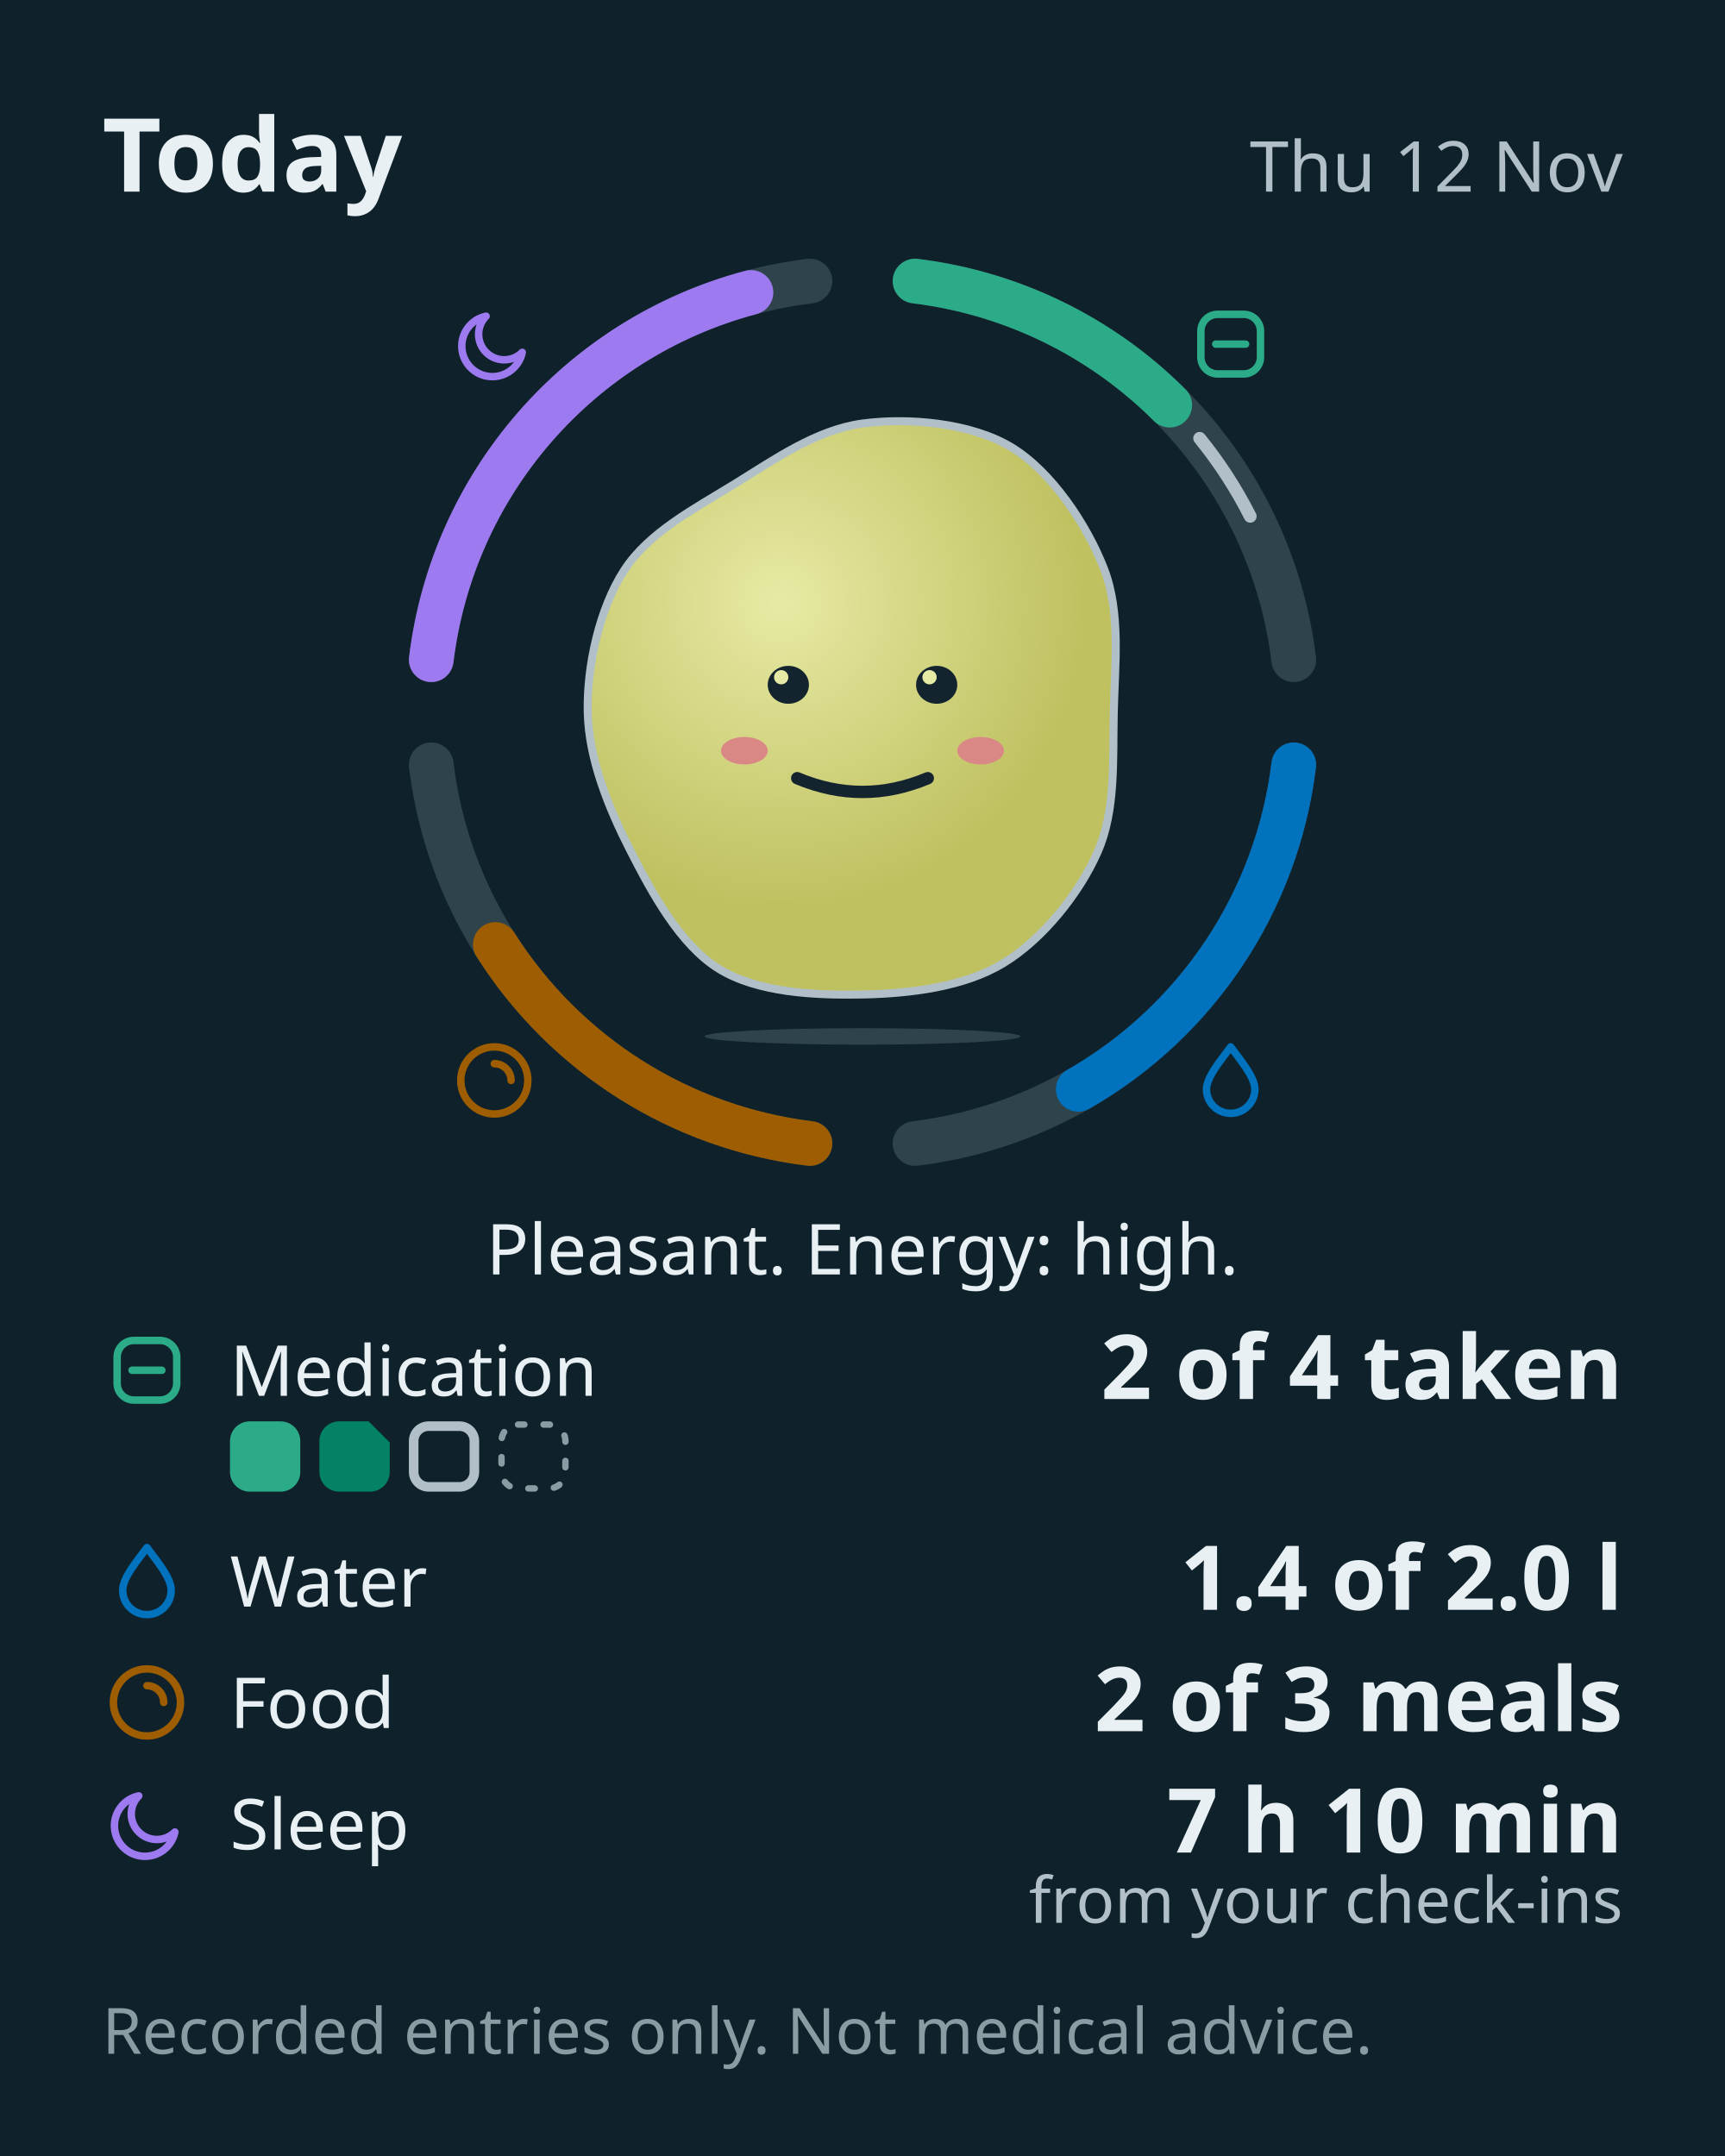
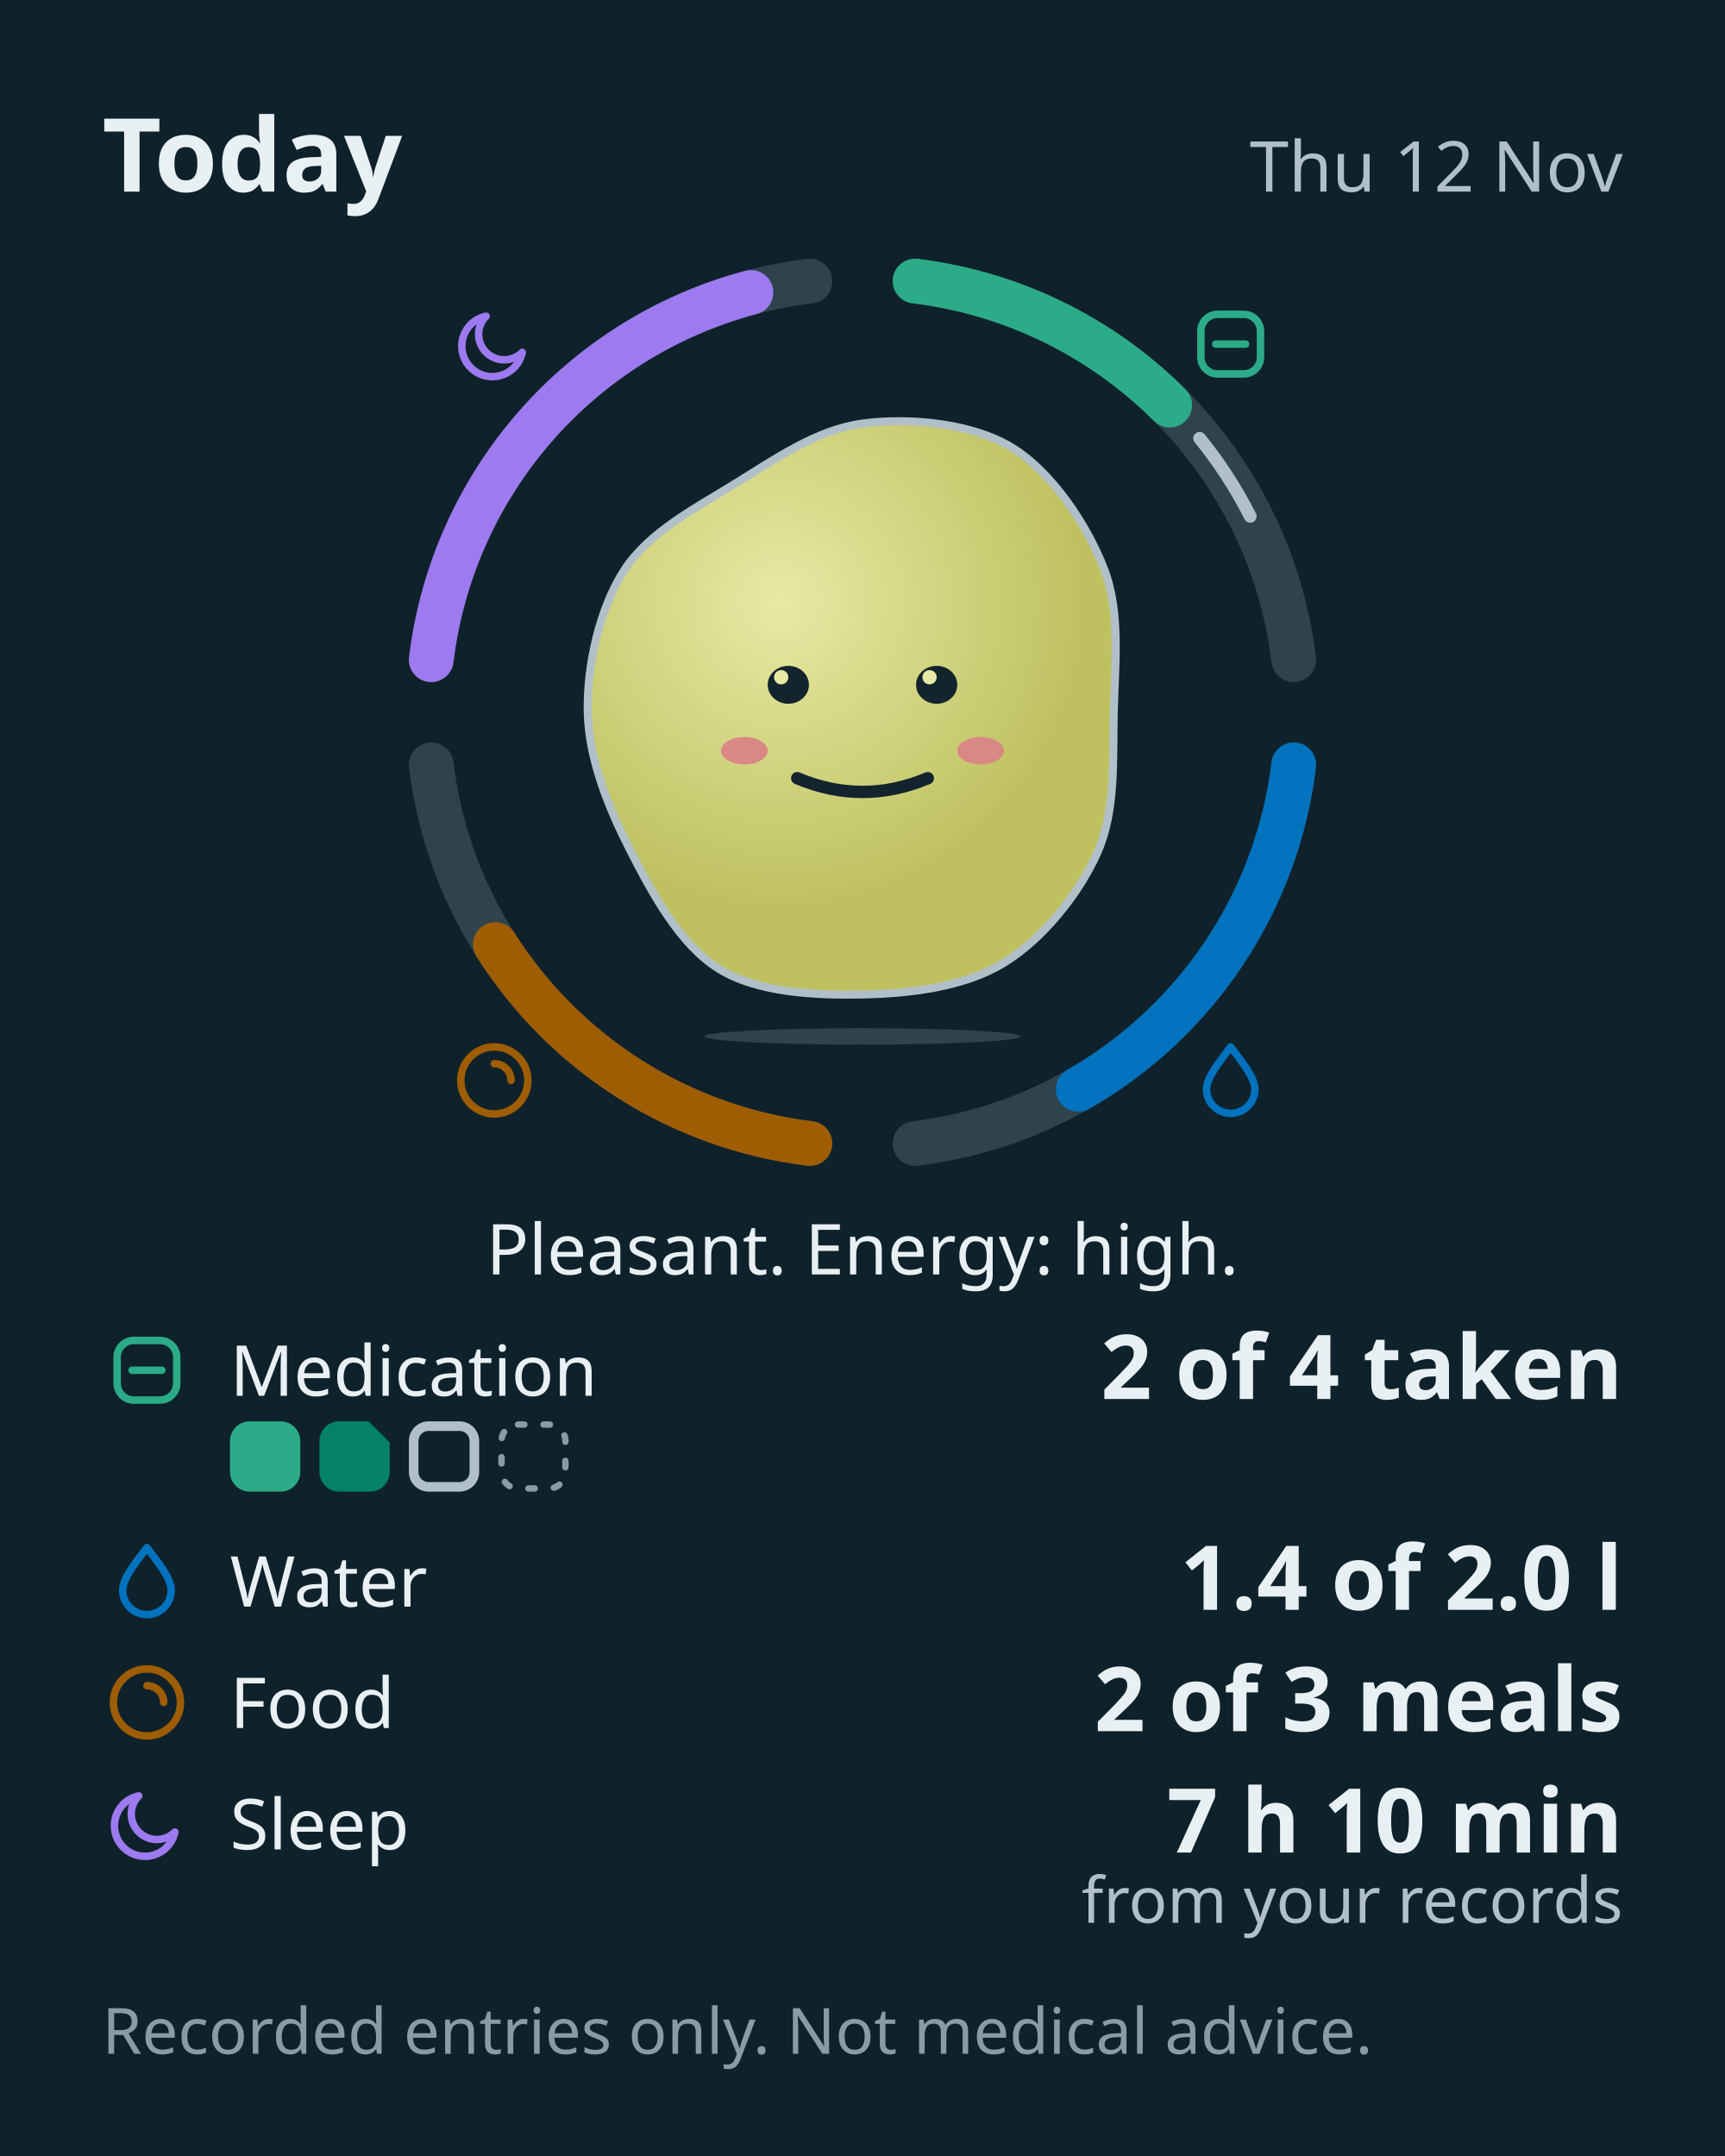
<svg xmlns="http://www.w3.org/2000/svg" width="1080" height="1350" viewBox="0 0 1080 1350">
  <defs>
    <radialGradient id="g1" gradientUnits="userSpaceOnUse" cx="488.4" cy="377.2" r="189.2">
      <stop offset="0" stop-color="#e7eaa4" />
      <stop offset="1" stop-color="#bfc161" />
    </radialGradient>
  </defs>
  <rect width="1080" height="1350" fill="#0f222b" />
  <text x="64" y="120" font-family="Geologica" font-weight="600" font-size="64" fill="#e8f0f4">Today</text>
  <text x="1016" y="120" font-family="IBM Plex Sans" font-weight="500" font-size="44" fill="#b1c0c8" text-anchor="end">Thu 12 Nov</text>
  <g>
    <path d="M572.91 176 A272 272 0 0 1 810 413.09" fill="none" stroke="#2f434d" stroke-width="28" stroke-linecap="round" stroke-linejoin="round" />
    <path d="M572.91 176 A272 272 0 0 1 732.33 253.67" fill="none" stroke="#2cab88" stroke-width="28" stroke-linecap="round" stroke-linejoin="round" />
    <path d="M751.08 274.45 A272 272 0 0 1 782.75 323.29" fill="none" stroke="#b1c0c8" stroke-width="8" stroke-linecap="round" stroke-linejoin="round" />
  </g>
  <g>
    <path d="M810 478.91 A272 272 0 0 1 572.91 716" fill="none" stroke="#2f434d" stroke-width="28" stroke-linecap="round" stroke-linejoin="round" />
    <path d="M810 478.91 A272 272 0 0 1 675.1 682.08" fill="none" stroke="#0072be" stroke-width="28" stroke-linecap="round" stroke-linejoin="round" />
  </g>
  <g>
    <path d="M507.09 716 A272 272 0 0 1 270 478.91" fill="none" stroke="#2f434d" stroke-width="28" stroke-linecap="round" stroke-linejoin="round" />
    <path d="M507.09 716 A272 272 0 0 1 310.13 591.41" fill="none" stroke="#9e5d00" stroke-width="28" stroke-linecap="round" stroke-linejoin="round" />
  </g>
  <g>
    <path d="M270 413.09 A272 272 0 0 1 507.09 176" fill="none" stroke="#2f434d" stroke-width="28" stroke-linecap="round" stroke-linejoin="round" />
    <path d="M270 413.09 A272 272 0 0 1 470.16 183.12" fill="none" stroke="#9d7aef" stroke-width="28" stroke-linecap="round" stroke-linejoin="round" />
  </g>
  <g>
    <rect x="751.85" y="196.82" width="37.33" height="37.33" rx="10.5" fill="none" stroke="#2cab88" stroke-width="4.67" stroke-linecap="round" stroke-linejoin="round" />
    <line x1="761.18" y1="215.48" x2="779.85" y2="215.48" stroke="#2cab88" stroke-width="4.67" stroke-linecap="round" stroke-linejoin="round" />
  </g>
  <g>
    <path d="M770.52 655.52 C764.45 663.92 755.35 674.18 755.35 682.35 A15.17 15.17 0 0 0 785.68 682.35 C785.68 674.18 776.58 663.92 770.52 655.52 Z" fill="none" stroke="#0072be" stroke-width="4.67" stroke-linecap="round" stroke-linejoin="round" />
  </g>
  <g>
    <circle cx="309.48" cy="676.52" r="21" fill="none" stroke="#9e5d00" stroke-width="4.67" stroke-linecap="round" stroke-linejoin="round" />
    <path d="M309.48 666.02 A10.5 10.5 0 0 1 319.98 676.52" fill="none" stroke="#9e5d00" stroke-width="4.67" stroke-linecap="round" stroke-linejoin="round" />
  </g>
  <g>
    <path d="M326.98 220.62 A19.13 19.13 0 1 1 304.35 197.98 A15.4 15.4 0 0 0 326.98 220.62 Z" fill="none" stroke="#9d7aef" stroke-width="4.67" stroke-linecap="round" stroke-linejoin="round" />
  </g>
  <g>
    <ellipse cx="540" cy="648.96" rx="98.9" ry="5.16" fill="#2f434d" />
    <path d="M697.32 446 C696.65 475.58 698.74 507.34 687.2 533.54 C675.67 559.73 652.64 588.31 628.1 603.17 C603.57 618.04 569.69 622.14 540 622.72 C510.31 623.29 474.21 621.64 449.98 606.6 C425.74 591.56 408.25 559.24 394.58 532.48 C380.91 505.71 368.62 475.21 367.97 446 C367.32 416.79 375.37 381.03 390.69 357.21 C406.01 333.39 435 318.4 459.88 303.07 C484.77 287.73 511.13 269.04 540 265.19 C568.87 261.33 607.88 264.79 633.08 279.94 C658.28 295.09 680.49 328.41 691.2 356.09 C701.9 383.76 697.98 416.42 697.32 446 Z" fill="url(#g1)" stroke="#b1c0c8" stroke-width="5" stroke-linecap="round" stroke-linejoin="round" />
    <ellipse cx="466.04" cy="470.08" rx="14.62" ry="8.6" fill="#d98885" />
    <ellipse cx="613.96" cy="470.08" rx="14.62" ry="8.6" fill="#d98885" />
    <ellipse cx="493.56" cy="428.8" rx="12.9" ry="11.87" fill="#13242e" />
    <circle cx="489.09" cy="424.05" r="4.47" fill="#e7eaa4" />
    <ellipse cx="586.44" cy="428.8" rx="12.9" ry="11.87" fill="#13242e" />
    <circle cx="581.97" cy="424.05" r="4.47" fill="#e7eaa4" />
    <path d="M499.13 487.28 Q540 504.48 580.87 487.28" fill="none" stroke="#13242e" stroke-width="7.74" stroke-linecap="round" stroke-linejoin="round" />
  </g>
  <text x="540" y="798" font-family="IBM Plex Sans" font-weight="500" font-size="44" fill="#e8f0f4" text-anchor="middle">Pleasant. Energy: high.</text>
  <g>
    <rect x="73.33" y="839.33" width="37.33" height="37.33" rx="10.5" fill="none" stroke="#2cab88" stroke-width="4.67" stroke-linecap="round" stroke-linejoin="round" />
    <line x1="82.67" y1="858" x2="101.33" y2="858" stroke="#2cab88" stroke-width="4.67" stroke-linecap="round" stroke-linejoin="round" />
  </g>
  <text x="144" y="874" font-family="IBM Plex Sans" font-weight="500" font-size="44" fill="#e8f0f4">Medication</text>
  <text x="1016" y="876" font-family="IBM Plex Sans" font-weight="600" font-size="56" fill="#e8f0f4" text-anchor="end">2 of 4 taken</text>
  <g>
    <rect x="144" y="890" width="44" height="44" rx="12.32" fill="#2cab88" />
  </g>
  <g>
    <path d="M212.32 890 L230.8 890 L244 903.2 L244 921.68 A12.32 12.32 0 0 1 231.68 934 L212.32 934 A12.32 12.32 0 0 1 200 921.68 L200 902.32 A12.32 12.32 0 0 1 212.32 890 Z" fill="#038265" />
  </g>
  <g>
    <rect x="259" y="893" width="38" height="38" rx="9.32" fill="none" stroke="#b1c0c8" stroke-width="6" />
  </g>
  <g>
    <rect x="314" y="892" width="40" height="40" rx="10.32" fill="none" stroke="#8b9ba3" stroke-width="4" stroke-linecap="round" stroke-linejoin="round" stroke-dasharray="4 12" />
  </g>
  <g>
    <path d="M92 969 C85.93 977.4 76.83 987.67 76.83 995.83 A15.17 15.17 0 0 0 107.17 995.83 C107.17 987.67 98.07 977.4 92 969 Z" fill="none" stroke="#0072be" stroke-width="4.67" stroke-linecap="round" stroke-linejoin="round" />
  </g>
  <text x="144" y="1006" font-family="IBM Plex Sans" font-weight="500" font-size="44" fill="#e8f0f4">Water</text>
  <text x="1016" y="1008" font-family="IBM Plex Sans" font-weight="600" font-size="56" fill="#e8f0f4" text-anchor="end">1.4 of 2.0 l</text>
  <g>
    <circle cx="92" cy="1066" r="21" fill="none" stroke="#9e5d00" stroke-width="4.67" stroke-linecap="round" stroke-linejoin="round" />
    <path d="M92 1055.5 A10.5 10.5 0 0 1 102.5 1066" fill="none" stroke="#9e5d00" stroke-width="4.67" stroke-linecap="round" stroke-linejoin="round" />
  </g>
  <text x="144" y="1082" font-family="IBM Plex Sans" font-weight="500" font-size="44" fill="#e8f0f4">Food</text>
  <text x="1016" y="1084" font-family="IBM Plex Sans" font-weight="600" font-size="56" fill="#e8f0f4" text-anchor="end">2 of 3 meals</text>
  <g>
    <path d="M109.5 1147.13 A19.13 19.13 0 1 1 86.87 1124.5 A15.4 15.4 0 0 0 109.5 1147.13 Z" fill="none" stroke="#9d7aef" stroke-width="4.67" stroke-linecap="round" stroke-linejoin="round" />
  </g>
  <text x="144" y="1158" font-family="IBM Plex Sans" font-weight="500" font-size="44" fill="#e8f0f4">Sleep</text>
  <text x="1016" y="1160" font-family="IBM Plex Sans" font-weight="600" font-size="56" fill="#e8f0f4" text-anchor="end">7 h 10 min</text>
-   <text x="1016" y="1204" font-family="IBM Plex Sans" font-weight="500" font-size="40" fill="#b1c0c8" text-anchor="end">from your check-ins</text>
+   <text x="1016" y="1204" font-family="IBM Plex Sans" font-weight="500" font-size="40" fill="#b1c0c8" text-anchor="end">from your records</text>
  <text x="64" y="1286" font-family="IBM Plex Sans" font-weight="500" font-size="40" fill="#8b9ba3">Recorded entries only. Not medical advice.</text>
</svg>
